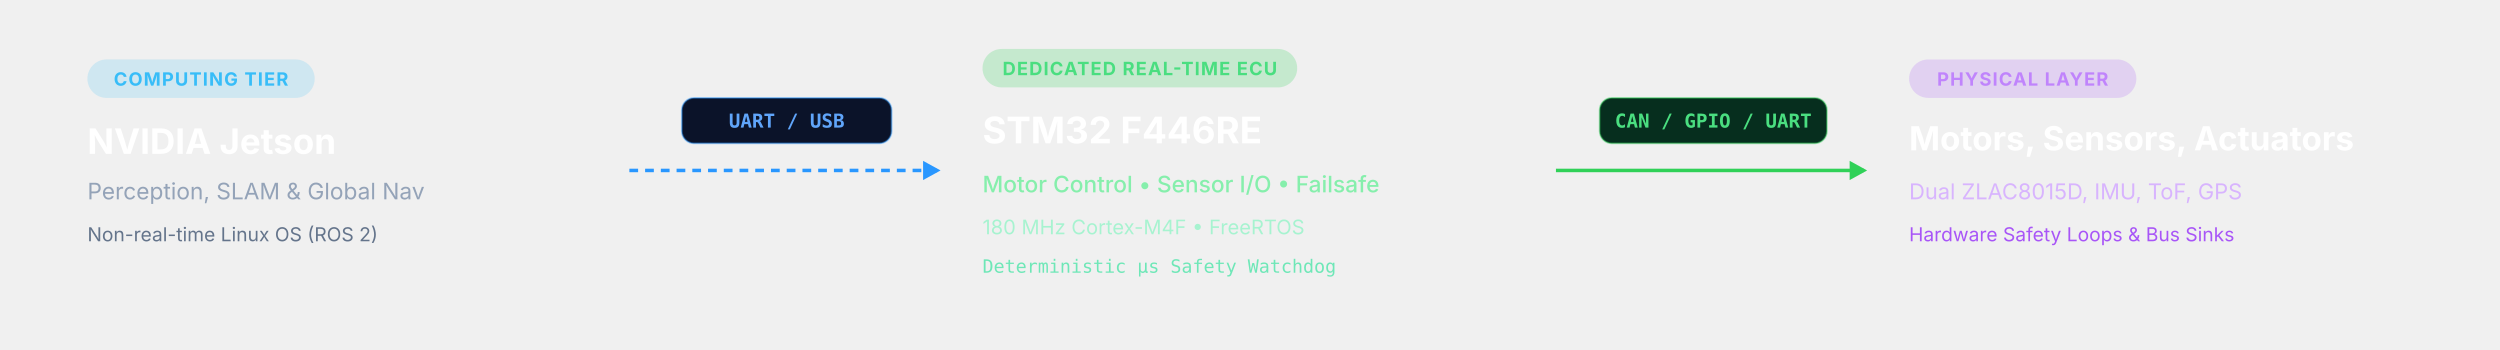
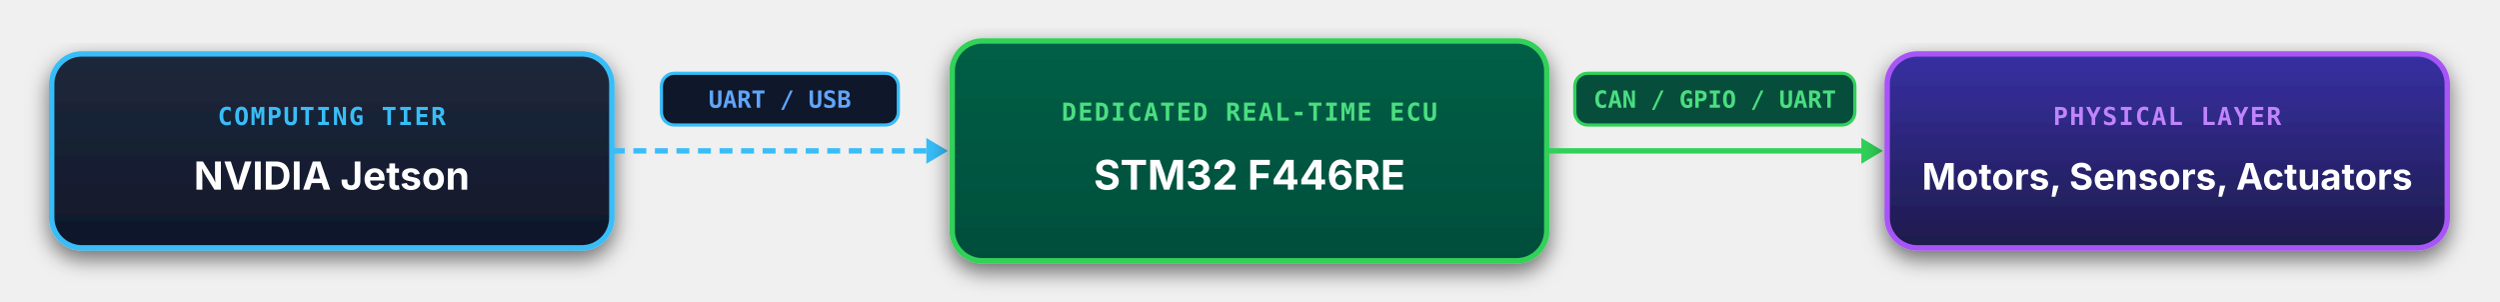
- <svg xmlns="http://www.w3.org/2000/svg" viewBox="0 0 1430 200" width="100%" height="auto" style="min-width: 920px; max-width: 1430px;" role="img" aria-label="Two-Tier Computing Split Architecture Diagram">
+ <svg xmlns="http://www.w3.org/2000/svg" viewBox="0 0 1160 140" width="1160" height="140" role="img" aria-label="Two-Tier Computing Split Architecture Diagram">
  <defs>
-     <linearGradient id="jetsonGrad" x1="0" y1="0" x2="1" y2="1">
+     <linearGradient id="jetsonGrad" x1="0" y1="0" x2="0" y2="1">
      <stop offset="0%" stop-color="#1e293b" />
      <stop offset="100%" stop-color="#0f172a" />
    </linearGradient>
-     <linearGradient id="stm32Grad" x1="0" y1="0" x2="1" y2="1">
-       <stop offset="0%" stop-color="#064e3b" />
-       <stop offset="100%" stop-color="#022c22" />
+     <linearGradient id="stm32Grad" x1="0" y1="0" x2="0" y2="1">
+       <stop offset="0%" stop-color="#065f46" />
+       <stop offset="100%" stop-color="#064e3b" />
    </linearGradient>
-     <linearGradient id="actuatorGrad" x1="0" y1="0" x2="1" y2="1">
-       <stop offset="0%" stop-color="#312e81" />
+     <linearGradient id="actuatorGrad" x1="0" y1="0" x2="0" y2="1">
+       <stop offset="0%" stop-color="#3730a3" />
      <stop offset="100%" stop-color="#1e1b4b" />
    </linearGradient>
-     <filter id="boxShadow" x="-10%" y="-10%" width="120%" height="120%">
-       <fedropshadow dx="0" dy="4" stdDeviation="6" flood-color="#000000" flood-opacity="0.45" />
+     <filter id="boxShadow" x="-10%" y="-10%" width="120%" height="130%">
+       <feDropShadow dx="0" dy="4" stdDeviation="5" flood-color="#000000" flood-opacity="0.55" />
    </filter>
  </defs>
-   <rect x="30" y="20" width="330" height="155" rx="14" fill="url(#jetsonGrad)" stroke="#38bdf8" stroke-width="1.5" filter="url(#boxShadow)" />
-   <rect x="50" y="34" width="130" height="22" rx="11" fill="rgba(56, 189, 248, 0.18)" />
-   <text x="115" y="49" fill="#38bdf8" font-size="10.5" font-family="-apple-system, BlinkMacSystemFont, 'Inter', sans-serif" font-weight="700" text-anchor="middle" letter-spacing="0.06em">COMPUTING TIER</text>
-   <text x="50" y="88" fill="#ffffff" font-size="20" font-family="-apple-system, BlinkMacSystemFont, 'Inter', sans-serif" font-weight="700">NVIDIA
-                 Jetson</text>
-   <text x="50" y="114" fill="#94a3b8" font-size="13" font-family="-apple-system, BlinkMacSystemFont, 'Inter', sans-serif">Perception, SLAM &amp; Global
-                 Nav</text>
-   <text x="50" y="138" fill="#64748b" font-size="11" font-family="-apple-system, BlinkMacSystemFont, 'Inter', sans-serif">Non-real-time Linux OS (ROS
-                 2)</text>
-   <path d="M 360 97.5 L 536 97.5" fill="none" stroke="#2997ff" stroke-width="2" stroke-dasharray="5,4" />
-   <polygon points="538,97.5 528,92 528,103" fill="#2997ff" />
-   <rect x="390" y="56" width="120" height="26" rx="7" fill="#0b1329" stroke="rgba(41, 151, 255, 0.45)" stroke-width="1" />
-   <text x="450" y="73" fill="#60a5fa" font-size="11" font-family="'JetBrains Mono', monospace" font-weight="600" text-anchor="middle">UART / USB</text>
-   <rect x="540" y="12" width="350" height="175" rx="16" fill="url(#stm32Grad)" stroke="#30d158" stroke-width="2" filter="url(#boxShadow)" />
-   <rect x="562" y="28" width="180" height="22" rx="11" fill="rgba(48, 209, 88, 0.22)" />
-   <text x="652" y="43" fill="#4ade80" font-size="10.5" font-family="-apple-system, BlinkMacSystemFont, 'Inter', sans-serif" font-weight="700" text-anchor="middle" letter-spacing="0.06em">DEDICATED REAL-TIME ECU</text>
-   <text x="562" y="82" fill="#ffffff" font-size="21" font-family="-apple-system, BlinkMacSystemFont, 'Inter', sans-serif" font-weight="700">STM32
-                 F446RE</text>
-   <text x="562" y="110" fill="#86efac" font-size="13" font-family="-apple-system, BlinkMacSystemFont, 'Inter', sans-serif" font-weight="500">Motor Control
-                 • Sensor I/O • Failsafe</text>
-   <text x="562" y="134" fill="#a7f3d0" font-size="11.5" font-family="-apple-system, BlinkMacSystemFont, 'Inter', sans-serif">180
-                 MHz Cortex-M4F • FreeRTOS</text>
-   <text x="562" y="156" fill="#6ee7b7" font-size="10.5" font-family="'JetBrains Mono', monospace">Deterministic μs Safety Watchdog</text>
-   <path d="M 890 97.5 L 1066 97.5" fill="none" stroke="#30d158" stroke-width="2" />
-   <polygon points="1068,97.5 1058,92 1058,103" fill="#30d158" />
-   <rect x="915" y="56" width="130" height="26" rx="7" fill="#062e1e" stroke="rgba(48, 209, 88, 0.45)" stroke-width="1" />
-   <text x="980" y="73" fill="#4ade80" font-size="11" font-family="'JetBrains Mono', monospace" font-weight="600" text-anchor="middle">CAN / GPIO / UART</text>
-   <rect x="1070" y="20" width="330" height="155" rx="14" fill="url(#actuatorGrad)" stroke="#a855f7" stroke-width="1.5" filter="url(#boxShadow)" />
-   <rect x="1092" y="34" width="130" height="22" rx="11" fill="rgba(168, 85, 247, 0.2)" />
-   <text x="1157" y="49" fill="#c084fc" font-size="10.5" font-family="-apple-system, BlinkMacSystemFont, 'Inter', sans-serif" font-weight="700" text-anchor="middle" letter-spacing="0.06em">PHYSICAL LAYER</text>
-   <text x="1092" y="86" fill="#ffffff" font-size="19" font-family="-apple-system, BlinkMacSystemFont, 'Inter', sans-serif" font-weight="700">Motors, Sensors,
-                 Actuators</text>
-   <text x="1092" y="114" fill="#d8b4fe" font-size="12.5" font-family="-apple-system, BlinkMacSystemFont, 'Inter', sans-serif">Dual ZLAC8015D, IMU, ToF,
-                 GPS</text>
-   <text x="1092" y="138" fill="#a855f7" font-size="11" font-family="-apple-system, BlinkMacSystemFont, 'Inter', sans-serif">Hardware Safety Loops &amp; Bus
-                 Sinks</text>
+   <rect x="24" y="25" width="260" height="90" rx="14" fill="url(#jetsonGrad)" stroke="#38bdf8" stroke-width="2.5" filter="url(#boxShadow)" />
+   <text x="154" y="58" fill="#38bdf8" font-size="11.5" font-family="'JetBrains Mono', ui-monospace, monospace" font-weight="700" text-anchor="middle" letter-spacing="0.06em">COMPUTING TIER</text>
+   <text x="154" y="88" fill="#ffffff" font-size="18" font-family="-apple-system, BlinkMacSystemFont, 'Inter', sans-serif" font-weight="700" text-anchor="middle">NVIDIA Jetson</text>
+   <path d="M 284 70 L 432 70" fill="none" stroke="#38bdf8" stroke-width="2.5" stroke-dasharray="6,4" />
+   <polygon points="440,70 430,64 430,76" fill="#38bdf8" />
+   <rect x="307" y="34" width="110" height="24" rx="6" fill="#0f172a" stroke="#38bdf8" stroke-width="1.5" />
+   <text x="362" y="50" fill="#60a5fa" font-size="11" font-family="'JetBrains Mono', ui-monospace, monospace" font-weight="700" text-anchor="middle">UART / USB</text>
+   <rect x="442" y="19" width="276" height="102" rx="14" fill="url(#stm32Grad)" stroke="#30d158" stroke-width="2.5" filter="url(#boxShadow)" />
+   <text x="580" y="56" fill="#4ade80" font-size="11.5" font-family="'JetBrains Mono', ui-monospace, monospace" font-weight="700" text-anchor="middle" letter-spacing="0.06em">DEDICATED REAL-TIME ECU</text>
+   <text x="580" y="88" fill="#ffffff" font-size="19" font-family="-apple-system, BlinkMacSystemFont, 'Inter', sans-serif" font-weight="700" text-anchor="middle">STM32 F446RE</text>
+   <path d="M 718 70 L 866 70" fill="none" stroke="#30d158" stroke-width="2.5" />
+   <polygon points="874,70 864,64 864,76" fill="#30d158" />
+   <rect x="731" y="34" width="130" height="24" rx="6" fill="#064e3b" stroke="#30d158" stroke-width="1.5" />
+   <text x="796" y="50" fill="#4ade80" font-size="11" font-family="'JetBrains Mono', ui-monospace, monospace" font-weight="700" text-anchor="middle">CAN / GPIO / UART</text>
+   <rect x="876" y="25" width="260" height="90" rx="14" fill="url(#actuatorGrad)" stroke="#a855f7" stroke-width="2.5" filter="url(#boxShadow)" />
+   <text x="1006" y="58" fill="#c084fc" font-size="11.5" font-family="'JetBrains Mono', ui-monospace, monospace" font-weight="700" text-anchor="middle" letter-spacing="0.06em">PHYSICAL LAYER</text>
+   <text x="1006" y="88" fill="#ffffff" font-size="17" font-family="-apple-system, BlinkMacSystemFont, 'Inter', sans-serif" font-weight="700" text-anchor="middle">Motors, Sensors, Actuators</text>
</svg>
